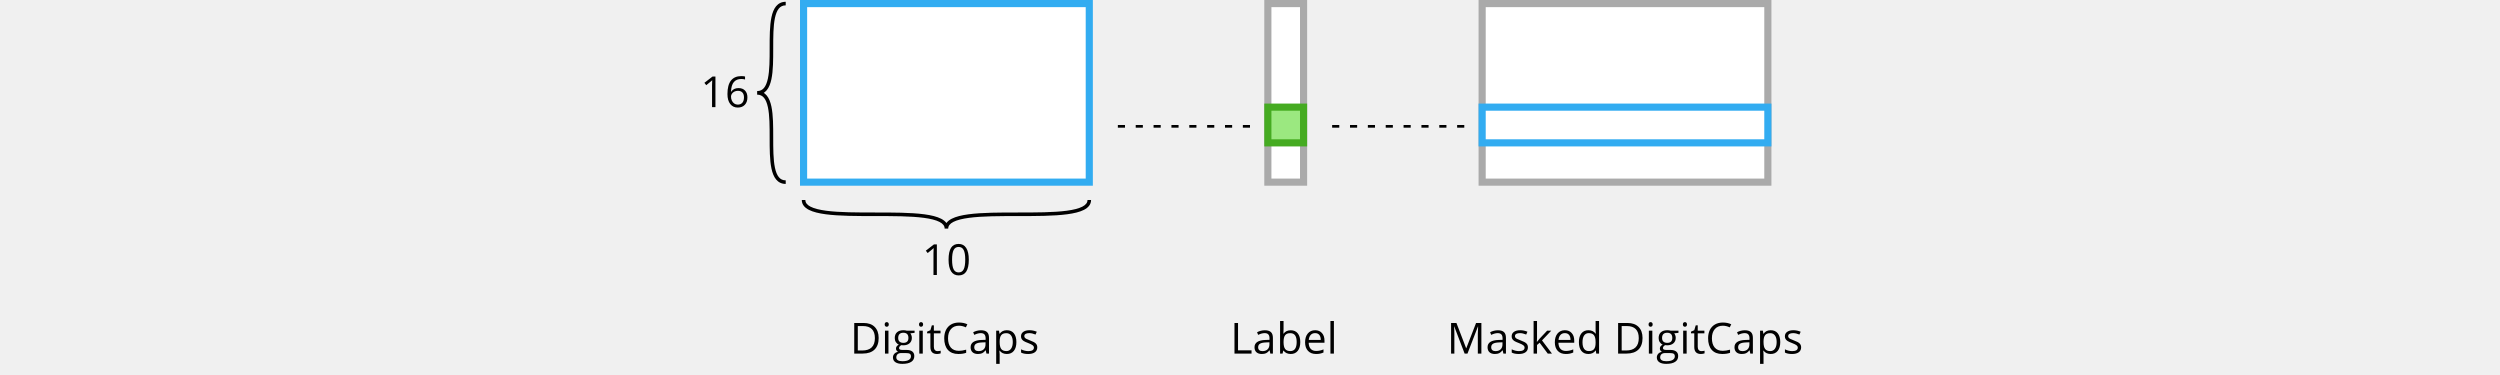
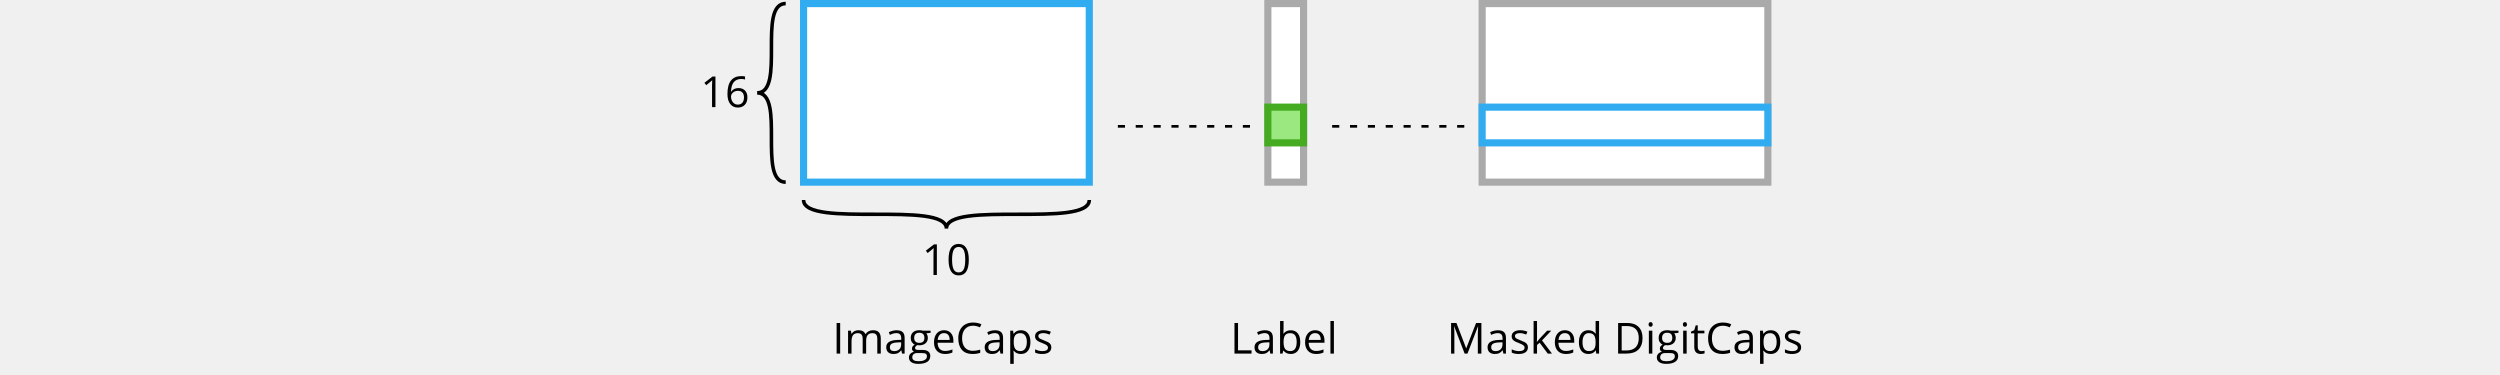
<svg xmlns="http://www.w3.org/2000/svg" width="700" height="105" viewBox="0 0 700 105" fill="none">
  <path d="M224.5 56C224.5 57.262 225.309 58.15 226.49 58.757C227.662 59.36 229.293 59.743 231.184 59.996C234.974 60.501 240.012 60.5 245 60.5C250.012 60.5 254.974 60.501 258.684 60.996C260.543 61.243 262.037 61.61 263.053 62.132C264.059 62.65 264.5 63.262 264.5 64L265.5 64C265.5 62.738 264.691 61.85 263.51 61.243C262.338 60.64 260.707 60.257 258.816 60.004C255.026 59.499 249.988 59.5 245 59.5C239.988 59.5 235.026 59.499 231.316 59.004C229.457 58.757 227.963 58.39 226.947 57.868C225.941 57.35 225.5 56.738 225.5 56L224.5 56ZM304.5 56C304.5 56.738 304.059 57.35 303.053 57.868C302.037 58.39 300.543 58.757 298.684 59.004C294.974 59.499 290.012 59.5 285 59.5C280.012 59.5 274.974 59.499 271.184 60.004C269.293 60.257 267.662 60.64 266.49 61.243C265.309 61.85 264.5 62.738 264.5 64L265.5 64C265.5 63.262 265.941 62.65 266.947 62.132C267.963 61.61 269.457 61.243 271.316 60.996C275.026 60.501 279.988 60.5 285 60.5C289.988 60.5 295.026 60.501 298.816 59.996C300.707 59.743 302.338 59.36 303.51 58.757C304.691 58.15 305.5 57.262 305.5 56L304.5 56Z" fill="black" />
  <path d="M220 0.5C218.847 0.5 217.957 0.96 217.301 1.757C216.665 2.53 216.268 3.597 216.011 4.802C215.498 7.209 215.5 10.394 215.5 13.5C215.5 16.644 215.498 19.709 215.011 21.989C214.768 23.128 214.415 24.014 213.926 24.608C213.457 25.179 212.847 25.5 212 25.5L212 26.5C213.153 26.5 214.043 26.04 214.699 25.244C215.335 24.47 215.732 23.403 215.989 22.198C216.502 19.791 216.5 16.606 216.5 13.5C216.5 10.356 216.502 7.291 216.989 5.011C217.232 3.872 217.585 2.986 218.074 2.392C218.543 1.821 219.153 1.5 220 1.5L220 0.5ZM220 50.5C219.153 50.5 218.543 50.179 218.074 49.608C217.585 49.014 217.232 48.128 216.989 46.989C216.502 44.709 216.5 41.644 216.5 38.5C216.5 35.394 216.502 32.209 215.989 29.802C215.732 28.597 215.335 27.53 214.699 26.756C214.043 25.96 213.153 25.5 212 25.5L212 26.5C212.847 26.5 213.457 26.821 213.926 27.392C214.415 27.986 214.768 28.872 215.011 30.011C215.498 32.291 215.5 35.356 215.5 38.5C215.5 41.606 215.498 44.791 216.011 47.198C216.268 48.403 216.665 49.47 217.301 50.243C217.957 51.04 218.847 51.5 220 51.5L220 50.5Z" fill="black" />
  <path d="M262.322 77H261.373V70.894C261.373 70.387 261.389 69.906 261.42 69.453C261.338 69.535 261.246 69.621 261.145 69.711C261.043 69.801 260.578 70.182 259.75 70.853L259.234 70.186L261.502 68.434H262.322V77ZM271.264 72.705C271.264 74.186 271.029 75.291 270.561 76.022C270.096 76.752 269.383 77.117 268.422 77.117C267.5 77.117 266.799 76.744 266.318 75.998C265.838 75.248 265.598 74.15 265.598 72.705C265.598 71.213 265.83 70.106 266.295 69.383C266.76 68.66 267.469 68.299 268.422 68.299C269.352 68.299 270.057 68.676 270.537 69.43C271.021 70.184 271.264 71.275 271.264 72.705ZM266.582 72.705C266.582 73.951 266.729 74.859 267.021 75.43C267.314 75.996 267.781 76.279 268.422 76.279C269.07 76.279 269.539 75.992 269.828 75.418C270.121 74.84 270.268 73.936 270.268 72.705C270.268 71.475 270.121 70.574 269.828 70.004C269.539 69.43 269.07 69.143 268.422 69.143C267.781 69.143 267.314 69.426 267.021 69.992C266.729 70.555 266.582 71.459 266.582 72.705Z" fill="black" />
  <path d="M200.322 30H199.373V23.895C199.373 23.387 199.389 22.906 199.42 22.453C199.338 22.535 199.246 22.621 199.145 22.711C199.043 22.801 198.578 23.182 197.75 23.854L197.234 23.186L199.502 21.434H200.322V30ZM203.686 26.338C203.686 24.654 204.012 23.396 204.664 22.564C205.32 21.729 206.289 21.311 207.57 21.311C208.012 21.311 208.359 21.348 208.613 21.422V22.26C208.312 22.162 207.969 22.113 207.582 22.113C206.664 22.113 205.963 22.4 205.479 22.975C204.994 23.545 204.729 24.443 204.682 25.67H204.752C205.182 24.998 205.861 24.662 206.791 24.662C207.561 24.662 208.166 24.895 208.607 25.359C209.053 25.824 209.275 26.455 209.275 27.252C209.275 28.143 209.031 28.844 208.543 29.355C208.059 29.863 207.402 30.117 206.574 30.117C205.688 30.117 204.984 29.785 204.465 29.121C203.945 28.453 203.686 27.525 203.686 26.338ZM206.562 29.291C207.117 29.291 207.547 29.117 207.852 28.77C208.16 28.418 208.314 27.912 208.314 27.252C208.314 26.686 208.172 26.24 207.887 25.916C207.602 25.592 207.176 25.43 206.609 25.43C206.258 25.43 205.936 25.502 205.643 25.646C205.35 25.791 205.115 25.99 204.939 26.244C204.768 26.498 204.682 26.762 204.682 27.035C204.682 27.438 204.76 27.812 204.916 28.16C205.072 28.508 205.293 28.783 205.578 28.986C205.867 29.189 206.195 29.291 206.562 29.291Z" fill="black" />
  <rect x="225" y="1" width="80" height="50" fill="white" stroke="#32ACF1" stroke-width="2" />
  <rect x="415" y="1" width="80" height="50" fill="white" stroke="#AAAAAA" stroke-width="2" />
  <rect x="415" y="30" width="80" height="10" fill="white" stroke="#32ACF1" stroke-width="2" />
-   <path d="M246.025 94.635C246.025 96.049 245.641 97.131 244.871 97.881C244.105 98.627 243.002 99 241.561 99H239.188V90.434H241.812C243.145 90.434 244.18 90.803 244.918 91.541C245.656 92.279 246.025 93.311 246.025 94.635ZM244.971 94.67C244.971 93.553 244.689 92.711 244.127 92.144C243.568 91.578 242.736 91.295 241.631 91.295H240.184V98.139H241.396C242.584 98.139 243.477 97.848 244.074 97.266C244.672 96.68 244.971 95.814 244.971 94.67ZM248.768 99H247.795V92.578H248.768V99ZM247.713 90.838C247.713 90.615 247.768 90.453 247.877 90.352C247.986 90.246 248.123 90.193 248.287 90.193C248.443 90.193 248.578 90.246 248.691 90.352C248.805 90.457 248.861 90.619 248.861 90.838C248.861 91.057 248.805 91.221 248.691 91.33C248.578 91.436 248.443 91.488 248.287 91.488C248.123 91.488 247.986 91.436 247.877 91.33C247.768 91.221 247.713 91.057 247.713 90.838ZM256.086 92.578V93.193L254.896 93.334C255.006 93.471 255.104 93.65 255.189 93.873C255.275 94.092 255.318 94.34 255.318 94.617C255.318 95.246 255.104 95.748 254.674 96.123C254.244 96.498 253.654 96.686 252.904 96.686C252.713 96.686 252.533 96.67 252.365 96.639C251.951 96.857 251.744 97.133 251.744 97.465C251.744 97.641 251.816 97.772 251.961 97.857C252.105 97.939 252.354 97.981 252.705 97.981H253.842C254.537 97.981 255.07 98.127 255.441 98.42C255.816 98.713 256.004 99.139 256.004 99.697C256.004 100.408 255.719 100.949 255.148 101.32C254.578 101.695 253.746 101.883 252.652 101.883C251.812 101.883 251.164 101.727 250.707 101.414C250.254 101.102 250.027 100.66 250.027 100.09C250.027 99.699 250.152 99.361 250.402 99.076C250.652 98.791 251.004 98.598 251.457 98.496C251.293 98.422 251.154 98.307 251.041 98.15C250.932 97.994 250.877 97.812 250.877 97.606C250.877 97.371 250.939 97.166 251.064 96.99C251.189 96.814 251.387 96.644 251.656 96.481C251.324 96.344 251.053 96.111 250.842 95.783C250.635 95.455 250.531 95.08 250.531 94.658C250.531 93.955 250.742 93.414 251.164 93.035C251.586 92.652 252.184 92.461 252.957 92.461C253.293 92.461 253.596 92.5 253.865 92.578H256.086ZM250.965 100.078C250.965 100.426 251.111 100.689 251.404 100.869C251.697 101.049 252.117 101.139 252.664 101.139C253.48 101.139 254.084 101.016 254.475 100.77C254.869 100.527 255.066 100.197 255.066 99.779C255.066 99.432 254.959 99.189 254.744 99.053C254.529 98.92 254.125 98.853 253.531 98.853H252.365C251.924 98.853 251.58 98.959 251.334 99.17C251.088 99.381 250.965 99.684 250.965 100.078ZM251.492 94.635C251.492 95.084 251.619 95.424 251.873 95.654C252.127 95.885 252.48 96 252.934 96C253.883 96 254.357 95.539 254.357 94.617C254.357 93.652 253.877 93.17 252.916 93.17C252.459 93.17 252.107 93.293 251.861 93.539C251.615 93.785 251.492 94.15 251.492 94.635ZM258.377 99H257.404V92.578H258.377V99ZM257.322 90.838C257.322 90.615 257.377 90.453 257.486 90.352C257.596 90.246 257.732 90.193 257.896 90.193C258.053 90.193 258.188 90.246 258.301 90.352C258.414 90.457 258.471 90.619 258.471 90.838C258.471 91.057 258.414 91.221 258.301 91.33C258.188 91.436 258.053 91.488 257.896 91.488C257.732 91.488 257.596 91.436 257.486 91.33C257.377 91.221 257.322 91.057 257.322 90.838ZM262.514 98.314C262.686 98.314 262.852 98.303 263.012 98.279C263.172 98.252 263.299 98.225 263.393 98.197V98.941C263.287 98.992 263.131 99.033 262.924 99.064C262.721 99.1 262.537 99.117 262.373 99.117C261.131 99.117 260.51 98.463 260.51 97.154V93.334H259.59V92.865L260.51 92.461L260.92 91.09H261.482V92.578H263.346V93.334H261.482V97.113C261.482 97.5 261.574 97.797 261.758 98.004C261.941 98.211 262.193 98.314 262.514 98.314ZM268.496 91.201C267.555 91.201 266.811 91.516 266.264 92.144C265.721 92.769 265.449 93.627 265.449 94.717C265.449 95.838 265.711 96.705 266.234 97.318C266.762 97.928 267.512 98.232 268.484 98.232C269.082 98.232 269.764 98.125 270.529 97.91V98.783C269.936 99.006 269.203 99.117 268.332 99.117C267.07 99.117 266.096 98.734 265.408 97.969C264.725 97.203 264.383 96.115 264.383 94.705C264.383 93.822 264.547 93.049 264.875 92.385C265.207 91.721 265.684 91.209 266.305 90.85C266.93 90.49 267.664 90.311 268.508 90.311C269.406 90.311 270.191 90.475 270.863 90.803L270.441 91.658C269.793 91.353 269.145 91.201 268.496 91.201ZM276.201 99L276.008 98.086H275.961C275.641 98.488 275.32 98.762 275 98.906C274.684 99.047 274.287 99.117 273.811 99.117C273.174 99.117 272.674 98.953 272.311 98.625C271.951 98.297 271.771 97.83 271.771 97.225C271.771 95.928 272.809 95.248 274.883 95.186L275.973 95.15V94.752C275.973 94.248 275.863 93.877 275.645 93.639C275.43 93.397 275.084 93.275 274.607 93.275C274.072 93.275 273.467 93.439 272.791 93.768L272.492 93.023C272.809 92.852 273.154 92.717 273.529 92.619C273.908 92.522 274.287 92.473 274.666 92.473C275.432 92.473 275.998 92.643 276.365 92.982C276.736 93.322 276.922 93.867 276.922 94.617V99H276.201ZM274.004 98.314C274.609 98.314 275.084 98.148 275.428 97.816C275.775 97.484 275.949 97.019 275.949 96.422V95.842L274.977 95.883C274.203 95.91 273.645 96.031 273.301 96.246C272.961 96.457 272.791 96.787 272.791 97.236C272.791 97.588 272.896 97.856 273.107 98.039C273.322 98.223 273.621 98.314 274.004 98.314ZM281.92 99.117C281.502 99.117 281.119 99.041 280.771 98.889C280.428 98.732 280.139 98.494 279.904 98.174H279.834C279.881 98.549 279.904 98.904 279.904 99.24V101.883H278.932V92.578H279.723L279.857 93.457H279.904C280.154 93.106 280.445 92.852 280.777 92.695C281.109 92.539 281.49 92.461 281.92 92.461C282.771 92.461 283.428 92.752 283.889 93.334C284.354 93.916 284.586 94.732 284.586 95.783C284.586 96.838 284.35 97.658 283.877 98.244C283.408 98.826 282.756 99.117 281.92 99.117ZM281.779 93.287C281.123 93.287 280.648 93.469 280.355 93.832C280.062 94.195 279.912 94.773 279.904 95.566V95.783C279.904 96.686 280.055 97.332 280.355 97.723C280.656 98.109 281.139 98.303 281.803 98.303C282.357 98.303 282.791 98.078 283.104 97.629C283.42 97.18 283.578 96.561 283.578 95.772C283.578 94.971 283.42 94.357 283.104 93.932C282.791 93.502 282.35 93.287 281.779 93.287ZM290.434 97.248C290.434 97.846 290.211 98.307 289.766 98.631C289.32 98.955 288.695 99.117 287.891 99.117C287.039 99.117 286.375 98.982 285.898 98.713V97.811C286.207 97.967 286.537 98.09 286.889 98.18C287.244 98.269 287.586 98.314 287.914 98.314C288.422 98.314 288.812 98.234 289.086 98.074C289.359 97.91 289.496 97.662 289.496 97.33C289.496 97.08 289.387 96.867 289.168 96.691C288.953 96.512 288.531 96.301 287.902 96.059C287.305 95.836 286.879 95.643 286.625 95.478C286.375 95.311 286.188 95.121 286.062 94.91C285.941 94.699 285.881 94.447 285.881 94.154C285.881 93.631 286.094 93.219 286.52 92.918C286.945 92.613 287.529 92.461 288.271 92.461C288.963 92.461 289.639 92.602 290.299 92.883L289.953 93.674C289.309 93.408 288.725 93.275 288.201 93.275C287.74 93.275 287.393 93.348 287.158 93.492C286.924 93.637 286.807 93.836 286.807 94.09C286.807 94.262 286.85 94.408 286.936 94.529C287.025 94.65 287.168 94.766 287.363 94.875C287.559 94.984 287.934 95.143 288.488 95.35C289.25 95.627 289.764 95.906 290.029 96.188C290.299 96.469 290.434 96.822 290.434 97.248Z" fill="black" />
+   <path d="M234.252 99V90.434H235.248V99H234.252ZM245.643 99V94.822C245.643 94.311 245.533 93.928 245.314 93.674C245.096 93.416 244.756 93.287 244.295 93.287C243.689 93.287 243.242 93.461 242.953 93.809C242.664 94.156 242.52 94.691 242.52 95.414V99H241.547V94.822C241.547 94.311 241.438 93.928 241.219 93.674C241 93.416 240.658 93.287 240.193 93.287C239.584 93.287 239.137 93.471 238.852 93.838C238.57 94.201 238.43 94.799 238.43 95.631V99H237.457V92.578H238.248L238.406 93.457H238.453C238.637 93.144 238.895 92.9 239.227 92.725C239.562 92.549 239.938 92.461 240.352 92.461C241.355 92.461 242.012 92.824 242.32 93.551H242.367C242.559 93.215 242.836 92.949 243.199 92.754C243.562 92.559 243.977 92.461 244.441 92.461C245.168 92.461 245.711 92.648 246.07 93.023C246.434 93.394 246.615 93.99 246.615 94.811V99H245.643ZM252.574 99L252.381 98.086H252.334C252.014 98.488 251.693 98.762 251.373 98.906C251.057 99.047 250.66 99.117 250.184 99.117C249.547 99.117 249.047 98.953 248.684 98.625C248.324 98.297 248.145 97.83 248.145 97.225C248.145 95.928 249.182 95.248 251.256 95.186L252.346 95.15V94.752C252.346 94.248 252.236 93.877 252.018 93.639C251.803 93.397 251.457 93.275 250.98 93.275C250.445 93.275 249.84 93.439 249.164 93.768L248.865 93.023C249.182 92.852 249.527 92.717 249.902 92.619C250.281 92.522 250.66 92.473 251.039 92.473C251.805 92.473 252.371 92.643 252.738 92.982C253.109 93.322 253.295 93.867 253.295 94.617V99H252.574ZM250.377 98.314C250.982 98.314 251.457 98.148 251.801 97.816C252.148 97.484 252.322 97.019 252.322 96.422V95.842L251.35 95.883C250.576 95.91 250.018 96.031 249.674 96.246C249.334 96.457 249.164 96.787 249.164 97.236C249.164 97.588 249.27 97.856 249.48 98.039C249.695 98.223 249.994 98.314 250.377 98.314ZM260.561 92.578V93.193L259.371 93.334C259.48 93.471 259.578 93.65 259.664 93.873C259.75 94.092 259.793 94.34 259.793 94.617C259.793 95.246 259.578 95.748 259.148 96.123C258.719 96.498 258.129 96.686 257.379 96.686C257.188 96.686 257.008 96.67 256.84 96.639C256.426 96.857 256.219 97.133 256.219 97.465C256.219 97.641 256.291 97.772 256.436 97.857C256.58 97.939 256.828 97.981 257.18 97.981H258.316C259.012 97.981 259.545 98.127 259.916 98.42C260.291 98.713 260.479 99.139 260.479 99.697C260.479 100.408 260.193 100.949 259.623 101.32C259.053 101.695 258.221 101.883 257.127 101.883C256.287 101.883 255.639 101.727 255.182 101.414C254.729 101.102 254.502 100.66 254.502 100.09C254.502 99.699 254.627 99.361 254.877 99.076C255.127 98.791 255.479 98.598 255.932 98.496C255.768 98.422 255.629 98.307 255.516 98.15C255.406 97.994 255.352 97.812 255.352 97.606C255.352 97.371 255.414 97.166 255.539 96.99C255.664 96.814 255.861 96.644 256.131 96.481C255.799 96.344 255.527 96.111 255.316 95.783C255.109 95.455 255.006 95.08 255.006 94.658C255.006 93.955 255.217 93.414 255.639 93.035C256.061 92.652 256.658 92.461 257.432 92.461C257.768 92.461 258.07 92.5 258.34 92.578H260.561ZM255.439 100.078C255.439 100.426 255.586 100.689 255.879 100.869C256.172 101.049 256.592 101.139 257.139 101.139C257.955 101.139 258.559 101.016 258.949 100.77C259.344 100.527 259.541 100.197 259.541 99.779C259.541 99.432 259.434 99.189 259.219 99.053C259.004 98.92 258.6 98.853 258.006 98.853H256.84C256.398 98.853 256.055 98.959 255.809 99.17C255.562 99.381 255.439 99.684 255.439 100.078ZM255.967 94.635C255.967 95.084 256.094 95.424 256.348 95.654C256.602 95.885 256.955 96 257.408 96C258.357 96 258.832 95.539 258.832 94.617C258.832 93.652 258.352 93.17 257.391 93.17C256.934 93.17 256.582 93.293 256.336 93.539C256.09 93.785 255.967 94.15 255.967 94.635ZM264.592 99.117C263.643 99.117 262.893 98.828 262.342 98.25C261.795 97.672 261.521 96.869 261.521 95.842C261.521 94.807 261.775 93.984 262.283 93.375C262.795 92.766 263.48 92.461 264.34 92.461C265.145 92.461 265.781 92.727 266.25 93.258C266.719 93.785 266.953 94.482 266.953 95.35V95.965H262.529C262.549 96.719 262.738 97.291 263.098 97.682C263.461 98.072 263.971 98.268 264.627 98.268C265.318 98.268 266.002 98.123 266.678 97.834V98.701C266.334 98.85 266.008 98.955 265.699 99.018C265.395 99.084 265.025 99.117 264.592 99.117ZM264.328 93.275C263.812 93.275 263.4 93.443 263.092 93.779C262.787 94.115 262.607 94.58 262.553 95.174H265.91C265.91 94.561 265.773 94.092 265.5 93.768C265.227 93.439 264.836 93.275 264.328 93.275ZM272.432 91.201C271.49 91.201 270.746 91.516 270.199 92.144C269.656 92.769 269.385 93.627 269.385 94.717C269.385 95.838 269.646 96.705 270.17 97.318C270.697 97.928 271.447 98.232 272.42 98.232C273.018 98.232 273.699 98.125 274.465 97.91V98.783C273.871 99.006 273.139 99.117 272.268 99.117C271.006 99.117 270.031 98.734 269.344 97.969C268.66 97.203 268.318 96.115 268.318 94.705C268.318 93.822 268.482 93.049 268.811 92.385C269.143 91.721 269.619 91.209 270.24 90.85C270.865 90.49 271.6 90.311 272.443 90.311C273.342 90.311 274.127 90.475 274.799 90.803L274.377 91.658C273.729 91.353 273.08 91.201 272.432 91.201ZM280.137 99L279.943 98.086H279.896C279.576 98.488 279.256 98.762 278.936 98.906C278.619 99.047 278.223 99.117 277.746 99.117C277.109 99.117 276.609 98.953 276.246 98.625C275.887 98.297 275.707 97.83 275.707 97.225C275.707 95.928 276.744 95.248 278.818 95.186L279.908 95.15V94.752C279.908 94.248 279.799 93.877 279.58 93.639C279.365 93.397 279.02 93.275 278.543 93.275C278.008 93.275 277.402 93.439 276.727 93.768L276.428 93.023C276.744 92.852 277.09 92.717 277.465 92.619C277.844 92.522 278.223 92.473 278.602 92.473C279.367 92.473 279.934 92.643 280.301 92.982C280.672 93.322 280.857 93.867 280.857 94.617V99H280.137ZM277.939 98.314C278.545 98.314 279.02 98.148 279.363 97.816C279.711 97.484 279.885 97.019 279.885 96.422V95.842L278.912 95.883C278.139 95.91 277.58 96.031 277.236 96.246C276.896 96.457 276.727 96.787 276.727 97.236C276.727 97.588 276.832 97.856 277.043 98.039C277.258 98.223 277.557 98.314 277.939 98.314ZM285.855 99.117C285.438 99.117 285.055 99.041 284.707 98.889C284.363 98.732 284.074 98.494 283.84 98.174H283.77C283.816 98.549 283.84 98.904 283.84 99.24V101.883H282.867V92.578H283.658L283.793 93.457H283.84C284.09 93.106 284.381 92.852 284.713 92.695C285.045 92.539 285.426 92.461 285.855 92.461C286.707 92.461 287.363 92.752 287.824 93.334C288.289 93.916 288.521 94.732 288.521 95.783C288.521 96.838 288.285 97.658 287.812 98.244C287.344 98.826 286.691 99.117 285.855 99.117ZM285.715 93.287C285.059 93.287 284.584 93.469 284.291 93.832C283.998 94.195 283.848 94.773 283.84 95.566V95.783C283.84 96.686 283.99 97.332 284.291 97.723C284.592 98.109 285.074 98.303 285.738 98.303C286.293 98.303 286.727 98.078 287.039 97.629C287.355 97.18 287.514 96.561 287.514 95.772C287.514 94.971 287.355 94.357 287.039 93.932C286.727 93.502 286.285 93.287 285.715 93.287ZM294.369 97.248C294.369 97.846 294.146 98.307 293.701 98.631C293.256 98.955 292.631 99.117 291.826 99.117C290.975 99.117 290.311 98.982 289.834 98.713V97.811C290.143 97.967 290.473 98.09 290.824 98.18C291.18 98.269 291.521 98.314 291.85 98.314C292.357 98.314 292.748 98.234 293.021 98.074C293.295 97.91 293.432 97.662 293.432 97.33C293.432 97.08 293.322 96.867 293.104 96.691C292.889 96.512 292.467 96.301 291.838 96.059C291.24 95.836 290.814 95.643 290.561 95.478C290.311 95.311 290.123 95.121 289.998 94.91C289.877 94.699 289.816 94.447 289.816 94.154C289.816 93.631 290.029 93.219 290.455 92.918C290.881 92.613 291.465 92.461 292.207 92.461C292.898 92.461 293.574 92.602 294.234 92.883L293.889 93.674C293.244 93.408 292.66 93.275 292.137 93.275C291.676 93.275 291.328 93.348 291.094 93.492C290.859 93.637 290.742 93.836 290.742 94.09C290.742 94.262 290.785 94.408 290.871 94.529C290.961 94.65 291.104 94.766 291.299 94.875C291.494 94.984 291.869 95.143 292.424 95.35C293.186 95.627 293.699 95.906 293.965 96.188C294.234 96.469 294.369 96.822 294.369 97.248Z" fill="black" />
  <path d="M410.094 99L407.188 91.406H407.141C407.195 92.008 407.223 92.723 407.223 93.551V99H406.303V90.434H407.803L410.516 97.5H410.562L413.299 90.434H414.787V99H413.791V93.481C413.791 92.848 413.818 92.16 413.873 91.418H413.826L410.896 99H410.094ZM420.945 99L420.752 98.086H420.705C420.385 98.488 420.064 98.762 419.744 98.906C419.428 99.047 419.031 99.117 418.555 99.117C417.918 99.117 417.418 98.953 417.055 98.625C416.695 98.297 416.516 97.83 416.516 97.225C416.516 95.928 417.553 95.248 419.627 95.186L420.717 95.15V94.752C420.717 94.248 420.607 93.877 420.389 93.639C420.174 93.397 419.828 93.275 419.352 93.275C418.816 93.275 418.211 93.439 417.535 93.768L417.236 93.023C417.553 92.852 417.898 92.717 418.273 92.619C418.652 92.522 419.031 92.473 419.41 92.473C420.176 92.473 420.742 92.643 421.109 92.982C421.48 93.322 421.666 93.867 421.666 94.617V99H420.945ZM418.748 98.314C419.354 98.314 419.828 98.148 420.172 97.816C420.52 97.484 420.693 97.019 420.693 96.422V95.842L419.721 95.883C418.947 95.91 418.389 96.031 418.045 96.246C417.705 96.457 417.535 96.787 417.535 97.236C417.535 97.588 417.641 97.856 417.852 98.039C418.066 98.223 418.365 98.314 418.748 98.314ZM427.818 97.248C427.818 97.846 427.596 98.307 427.15 98.631C426.705 98.955 426.08 99.117 425.275 99.117C424.424 99.117 423.76 98.982 423.283 98.713V97.811C423.592 97.967 423.922 98.09 424.273 98.18C424.629 98.269 424.971 98.314 425.299 98.314C425.807 98.314 426.197 98.234 426.471 98.074C426.744 97.91 426.881 97.662 426.881 97.33C426.881 97.08 426.771 96.867 426.553 96.691C426.338 96.512 425.916 96.301 425.287 96.059C424.689 95.836 424.264 95.643 424.01 95.478C423.76 95.311 423.572 95.121 423.447 94.91C423.326 94.699 423.266 94.447 423.266 94.154C423.266 93.631 423.479 93.219 423.904 92.918C424.33 92.613 424.914 92.461 425.656 92.461C426.348 92.461 427.023 92.602 427.684 92.883L427.338 93.674C426.693 93.408 426.109 93.275 425.586 93.275C425.125 93.275 424.777 93.348 424.543 93.492C424.309 93.637 424.191 93.836 424.191 94.09C424.191 94.262 424.234 94.408 424.32 94.529C424.41 94.65 424.553 94.766 424.748 94.875C424.943 94.984 425.318 95.143 425.873 95.35C426.635 95.627 427.148 95.906 427.414 96.188C427.684 96.469 427.818 96.822 427.818 97.248ZM430.367 95.713C430.535 95.475 430.791 95.162 431.135 94.775L433.209 92.578H434.363L431.762 95.314L434.545 99H433.367L431.1 95.965L430.367 96.598V99H429.406V89.883H430.367V94.717C430.367 94.932 430.352 95.264 430.32 95.713H430.367ZM438.424 99.117C437.475 99.117 436.725 98.828 436.174 98.25C435.627 97.672 435.354 96.869 435.354 95.842C435.354 94.807 435.607 93.984 436.115 93.375C436.627 92.766 437.312 92.461 438.172 92.461C438.977 92.461 439.613 92.727 440.082 93.258C440.551 93.785 440.785 94.482 440.785 95.35V95.965H436.361C436.381 96.719 436.57 97.291 436.93 97.682C437.293 98.072 437.803 98.268 438.459 98.268C439.15 98.268 439.834 98.123 440.51 97.834V98.701C440.166 98.85 439.84 98.955 439.531 99.018C439.227 99.084 438.857 99.117 438.424 99.117ZM438.16 93.275C437.645 93.275 437.232 93.443 436.924 93.779C436.619 94.115 436.439 94.58 436.385 95.174H439.742C439.742 94.561 439.605 94.092 439.332 93.768C439.059 93.439 438.668 93.275 438.16 93.275ZM446.82 98.139H446.768C446.318 98.791 445.646 99.117 444.752 99.117C443.912 99.117 443.258 98.83 442.789 98.256C442.324 97.682 442.092 96.865 442.092 95.807C442.092 94.748 442.326 93.926 442.795 93.34C443.264 92.754 443.916 92.461 444.752 92.461C445.623 92.461 446.291 92.777 446.756 93.41H446.832L446.791 92.947L446.768 92.496V89.883H447.74V99H446.949L446.82 98.139ZM444.875 98.303C445.539 98.303 446.02 98.123 446.316 97.764C446.617 97.4 446.768 96.816 446.768 96.012V95.807C446.768 94.897 446.615 94.248 446.311 93.861C446.01 93.471 445.527 93.275 444.863 93.275C444.293 93.275 443.855 93.498 443.551 93.943C443.25 94.385 443.1 95.01 443.1 95.818C443.1 96.639 443.25 97.258 443.551 97.676C443.852 98.094 444.293 98.303 444.875 98.303ZM459.91 94.635C459.91 96.049 459.525 97.131 458.756 97.881C457.99 98.627 456.887 99 455.445 99H453.072V90.434H455.697C457.029 90.434 458.064 90.803 458.803 91.541C459.541 92.279 459.91 93.311 459.91 94.635ZM458.855 94.67C458.855 93.553 458.574 92.711 458.012 92.144C457.453 91.578 456.621 91.295 455.516 91.295H454.068V98.139H455.281C456.469 98.139 457.361 97.848 457.959 97.266C458.557 96.68 458.855 95.814 458.855 94.67ZM462.652 99H461.68V92.578H462.652V99ZM461.598 90.838C461.598 90.615 461.652 90.453 461.762 90.352C461.871 90.246 462.008 90.193 462.172 90.193C462.328 90.193 462.463 90.246 462.576 90.352C462.689 90.457 462.746 90.619 462.746 90.838C462.746 91.057 462.689 91.221 462.576 91.33C462.463 91.436 462.328 91.488 462.172 91.488C462.008 91.488 461.871 91.436 461.762 91.33C461.652 91.221 461.598 91.057 461.598 90.838ZM469.971 92.578V93.193L468.781 93.334C468.891 93.471 468.988 93.65 469.074 93.873C469.16 94.092 469.203 94.34 469.203 94.617C469.203 95.246 468.988 95.748 468.559 96.123C468.129 96.498 467.539 96.686 466.789 96.686C466.598 96.686 466.418 96.67 466.25 96.639C465.836 96.857 465.629 97.133 465.629 97.465C465.629 97.641 465.701 97.772 465.846 97.857C465.99 97.939 466.238 97.981 466.59 97.981H467.727C468.422 97.981 468.955 98.127 469.326 98.42C469.701 98.713 469.889 99.139 469.889 99.697C469.889 100.408 469.604 100.949 469.033 101.32C468.463 101.695 467.631 101.883 466.537 101.883C465.697 101.883 465.049 101.727 464.592 101.414C464.139 101.102 463.912 100.66 463.912 100.09C463.912 99.699 464.037 99.361 464.287 99.076C464.537 98.791 464.889 98.598 465.342 98.496C465.178 98.422 465.039 98.307 464.926 98.15C464.816 97.994 464.762 97.812 464.762 97.606C464.762 97.371 464.824 97.166 464.949 96.99C465.074 96.814 465.271 96.644 465.541 96.481C465.209 96.344 464.938 96.111 464.727 95.783C464.52 95.455 464.416 95.08 464.416 94.658C464.416 93.955 464.627 93.414 465.049 93.035C465.471 92.652 466.068 92.461 466.842 92.461C467.178 92.461 467.48 92.5 467.75 92.578H469.971ZM464.85 100.078C464.85 100.426 464.996 100.689 465.289 100.869C465.582 101.049 466.002 101.139 466.549 101.139C467.365 101.139 467.969 101.016 468.359 100.77C468.754 100.527 468.951 100.197 468.951 99.779C468.951 99.432 468.844 99.189 468.629 99.053C468.414 98.92 468.01 98.853 467.416 98.853H466.25C465.809 98.853 465.465 98.959 465.219 99.17C464.973 99.381 464.85 99.684 464.85 100.078ZM465.377 94.635C465.377 95.084 465.504 95.424 465.758 95.654C466.012 95.885 466.365 96 466.818 96C467.768 96 468.242 95.539 468.242 94.617C468.242 93.652 467.762 93.17 466.801 93.17C466.344 93.17 465.992 93.293 465.746 93.539C465.5 93.785 465.377 94.15 465.377 94.635ZM472.262 99H471.289V92.578H472.262V99ZM471.207 90.838C471.207 90.615 471.262 90.453 471.371 90.352C471.48 90.246 471.617 90.193 471.781 90.193C471.938 90.193 472.072 90.246 472.186 90.352C472.299 90.457 472.355 90.619 472.355 90.838C472.355 91.057 472.299 91.221 472.186 91.33C472.072 91.436 471.938 91.488 471.781 91.488C471.617 91.488 471.48 91.436 471.371 91.33C471.262 91.221 471.207 91.057 471.207 90.838ZM476.398 98.314C476.57 98.314 476.736 98.303 476.896 98.279C477.057 98.252 477.184 98.225 477.277 98.197V98.941C477.172 98.992 477.016 99.033 476.809 99.064C476.605 99.1 476.422 99.117 476.258 99.117C475.016 99.117 474.395 98.463 474.395 97.154V93.334H473.475V92.865L474.395 92.461L474.805 91.09H475.367V92.578H477.23V93.334H475.367V97.113C475.367 97.5 475.459 97.797 475.643 98.004C475.826 98.211 476.078 98.314 476.398 98.314ZM482.381 91.201C481.439 91.201 480.695 91.516 480.148 92.144C479.605 92.769 479.334 93.627 479.334 94.717C479.334 95.838 479.596 96.705 480.119 97.318C480.646 97.928 481.396 98.232 482.369 98.232C482.967 98.232 483.648 98.125 484.414 97.91V98.783C483.82 99.006 483.088 99.117 482.217 99.117C480.955 99.117 479.98 98.734 479.293 97.969C478.609 97.203 478.268 96.115 478.268 94.705C478.268 93.822 478.432 93.049 478.76 92.385C479.092 91.721 479.568 91.209 480.189 90.85C480.814 90.49 481.549 90.311 482.393 90.311C483.291 90.311 484.076 90.475 484.748 90.803L484.326 91.658C483.678 91.353 483.029 91.201 482.381 91.201ZM490.086 99L489.893 98.086H489.846C489.525 98.488 489.205 98.762 488.885 98.906C488.568 99.047 488.172 99.117 487.695 99.117C487.059 99.117 486.559 98.953 486.195 98.625C485.836 98.297 485.656 97.83 485.656 97.225C485.656 95.928 486.693 95.248 488.768 95.186L489.857 95.15V94.752C489.857 94.248 489.748 93.877 489.529 93.639C489.314 93.397 488.969 93.275 488.492 93.275C487.957 93.275 487.352 93.439 486.676 93.768L486.377 93.023C486.693 92.852 487.039 92.717 487.414 92.619C487.793 92.522 488.172 92.473 488.551 92.473C489.316 92.473 489.883 92.643 490.25 92.982C490.621 93.322 490.807 93.867 490.807 94.617V99H490.086ZM487.889 98.314C488.494 98.314 488.969 98.148 489.312 97.816C489.66 97.484 489.834 97.019 489.834 96.422V95.842L488.861 95.883C488.088 95.91 487.529 96.031 487.186 96.246C486.846 96.457 486.676 96.787 486.676 97.236C486.676 97.588 486.781 97.856 486.992 98.039C487.207 98.223 487.506 98.314 487.889 98.314ZM495.805 99.117C495.387 99.117 495.004 99.041 494.656 98.889C494.312 98.732 494.023 98.494 493.789 98.174H493.719C493.766 98.549 493.789 98.904 493.789 99.24V101.883H492.816V92.578H493.607L493.742 93.457H493.789C494.039 93.106 494.33 92.852 494.662 92.695C494.994 92.539 495.375 92.461 495.805 92.461C496.656 92.461 497.312 92.752 497.773 93.334C498.238 93.916 498.471 94.732 498.471 95.783C498.471 96.838 498.234 97.658 497.762 98.244C497.293 98.826 496.641 99.117 495.805 99.117ZM495.664 93.287C495.008 93.287 494.533 93.469 494.24 93.832C493.947 94.195 493.797 94.773 493.789 95.566V95.783C493.789 96.686 493.939 97.332 494.24 97.723C494.541 98.109 495.023 98.303 495.688 98.303C496.242 98.303 496.676 98.078 496.988 97.629C497.305 97.18 497.463 96.561 497.463 95.772C497.463 94.971 497.305 94.357 496.988 93.932C496.676 93.502 496.234 93.287 495.664 93.287ZM504.318 97.248C504.318 97.846 504.096 98.307 503.65 98.631C503.205 98.955 502.58 99.117 501.775 99.117C500.924 99.117 500.26 98.982 499.783 98.713V97.811C500.092 97.967 500.422 98.09 500.773 98.18C501.129 98.269 501.471 98.314 501.799 98.314C502.307 98.314 502.697 98.234 502.971 98.074C503.244 97.91 503.381 97.662 503.381 97.33C503.381 97.08 503.271 96.867 503.053 96.691C502.838 96.512 502.416 96.301 501.787 96.059C501.189 95.836 500.764 95.643 500.51 95.478C500.26 95.311 500.072 95.121 499.947 94.91C499.826 94.699 499.766 94.447 499.766 94.154C499.766 93.631 499.979 93.219 500.404 92.918C500.83 92.613 501.414 92.461 502.156 92.461C502.848 92.461 503.523 92.602 504.184 92.883L503.838 93.674C503.193 93.408 502.609 93.275 502.086 93.275C501.625 93.275 501.277 93.348 501.043 93.492C500.809 93.637 500.691 93.836 500.691 94.09C500.691 94.262 500.734 94.408 500.82 94.529C500.91 94.65 501.053 94.766 501.248 94.875C501.443 94.984 501.818 95.143 502.373 95.35C503.135 95.627 503.648 95.906 503.914 96.188C504.184 96.469 504.318 96.822 504.318 97.248Z" fill="black" />
  <path d="M345.654 99V90.434H346.65V98.098H350.43V99H345.654ZM355.691 99L355.498 98.086H355.451C355.131 98.488 354.811 98.762 354.49 98.906C354.174 99.047 353.777 99.117 353.301 99.117C352.664 99.117 352.164 98.953 351.801 98.625C351.441 98.297 351.262 97.83 351.262 97.225C351.262 95.928 352.299 95.248 354.373 95.186L355.463 95.15V94.752C355.463 94.248 355.354 93.877 355.135 93.639C354.92 93.397 354.574 93.275 354.098 93.275C353.562 93.275 352.957 93.439 352.281 93.768L351.982 93.023C352.299 92.852 352.645 92.717 353.02 92.619C353.398 92.522 353.777 92.473 354.156 92.473C354.922 92.473 355.488 92.643 355.855 92.982C356.227 93.322 356.412 93.867 356.412 94.617V99H355.691ZM353.494 98.314C354.1 98.314 354.574 98.148 354.918 97.816C355.266 97.484 355.439 97.019 355.439 96.422V95.842L354.467 95.883C353.693 95.91 353.135 96.031 352.791 96.246C352.451 96.457 352.281 96.787 352.281 97.236C352.281 97.588 352.387 97.856 352.598 98.039C352.812 98.223 353.111 98.314 353.494 98.314ZM361.41 92.473C362.254 92.473 362.908 92.762 363.373 93.34C363.842 93.914 364.076 94.728 364.076 95.783C364.076 96.838 363.84 97.658 363.367 98.244C362.898 98.826 362.246 99.117 361.41 99.117C360.992 99.117 360.609 99.041 360.262 98.889C359.918 98.732 359.629 98.494 359.395 98.174H359.324L359.119 99H358.422V89.883H359.395V92.098C359.395 92.594 359.379 93.039 359.348 93.434H359.395C359.848 92.793 360.52 92.473 361.41 92.473ZM361.27 93.287C360.605 93.287 360.127 93.478 359.834 93.861C359.541 94.24 359.395 94.881 359.395 95.783C359.395 96.686 359.545 97.332 359.846 97.723C360.146 98.109 360.629 98.303 361.293 98.303C361.891 98.303 362.336 98.086 362.629 97.652C362.922 97.215 363.068 96.588 363.068 95.772C363.068 94.936 362.922 94.312 362.629 93.902C362.336 93.492 361.883 93.287 361.27 93.287ZM368.494 99.117C367.545 99.117 366.795 98.828 366.244 98.25C365.697 97.672 365.424 96.869 365.424 95.842C365.424 94.807 365.678 93.984 366.186 93.375C366.697 92.766 367.383 92.461 368.242 92.461C369.047 92.461 369.684 92.727 370.152 93.258C370.621 93.785 370.855 94.482 370.855 95.35V95.965H366.432C366.451 96.719 366.641 97.291 367 97.682C367.363 98.072 367.873 98.268 368.529 98.268C369.221 98.268 369.904 98.123 370.58 97.834V98.701C370.236 98.85 369.91 98.955 369.602 99.018C369.297 99.084 368.928 99.117 368.494 99.117ZM368.23 93.275C367.715 93.275 367.303 93.443 366.994 93.779C366.689 94.115 366.51 94.58 366.455 95.174H369.812C369.812 94.561 369.676 94.092 369.402 93.768C369.129 93.439 368.738 93.275 368.23 93.275ZM373.492 99H372.52V89.883H373.492V99Z" fill="black" />
  <rect x="355" y="1" width="10" height="50" fill="white" stroke="#AAAAAA" stroke-width="2" />
  <rect x="355" y="30" width="10" height="10" fill="#9BE880" stroke="#45AB21" stroke-width="2" />
  <line x1="350" y1="35.375" x2="310" y2="35.375" stroke="black" stroke-width="0.75" stroke-dasharray="2 3" />
  <line x1="410" y1="35.375" x2="370" y2="35.375" stroke="black" stroke-width="0.75" stroke-dasharray="2 3" />
</svg>
